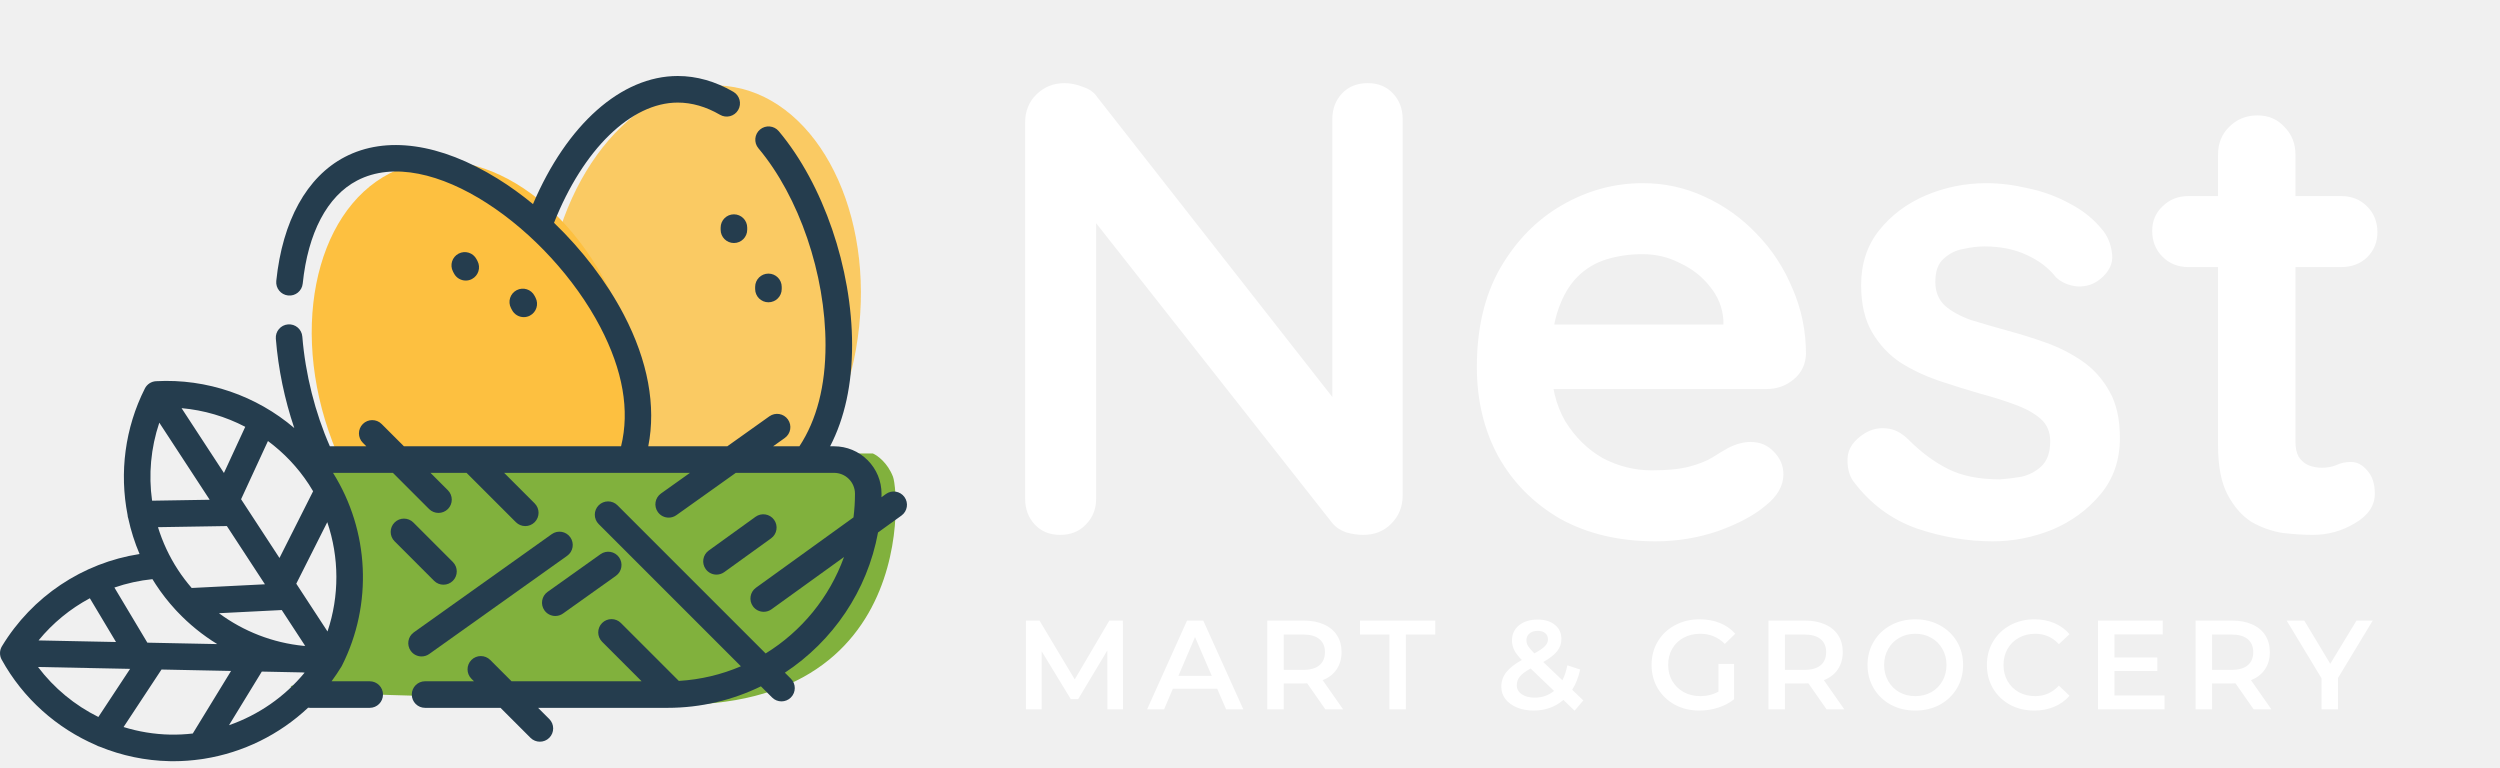
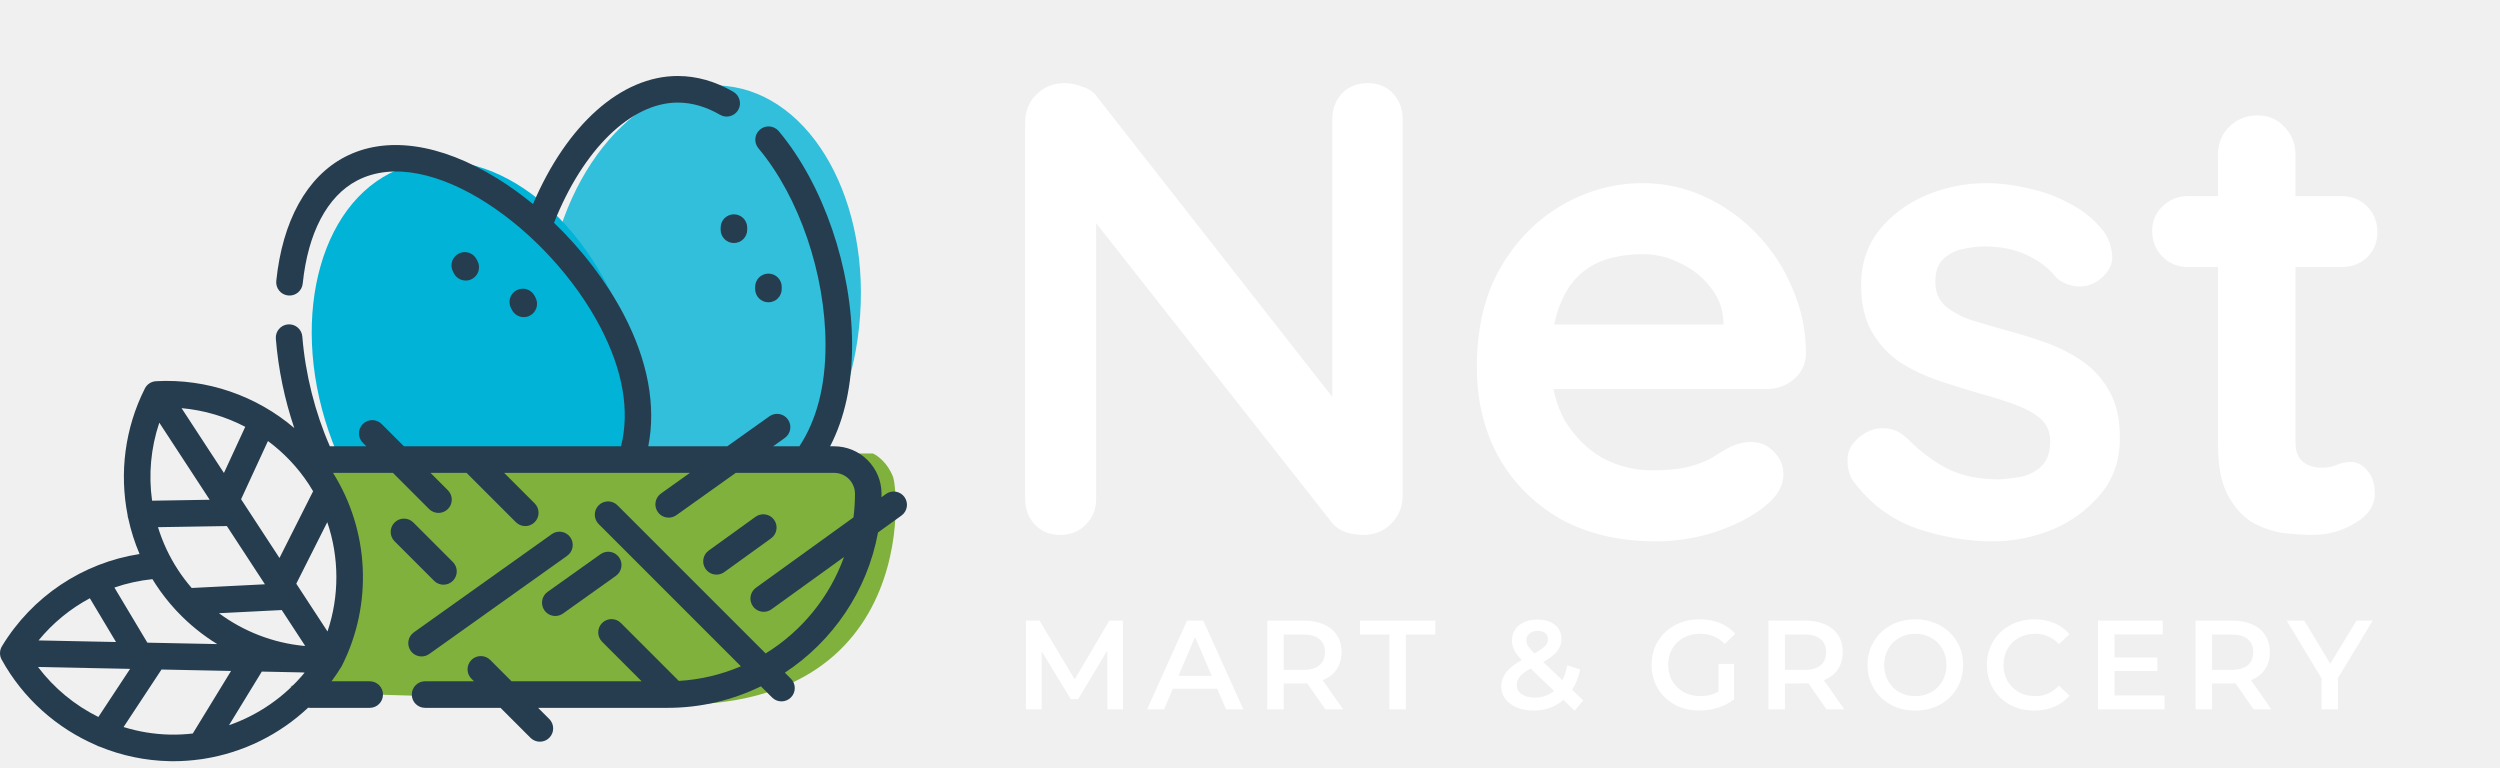
<svg xmlns="http://www.w3.org/2000/svg" width="215" height="66" viewBox="0 0 215 66" fill="none">
  <g clip-path="url(#clip0_199_5079)">
-     <ellipse opacity="0.8" cx="60.443" cy="26.667" rx="13.519" ry="19.377" transform="rotate(5.91321 60.4428 26.6666)" fill="#FDC040" />
-     <ellipse cx="41.055" cy="32.706" rx="13.519" ry="19.377" transform="rotate(-18.8509 41.0546 32.7057)" fill="#FDC040" />
+     <ellipse opacity="0.8" cx="60.443" cy="26.667" rx="13.519" ry="19.377" transform="rotate(5.91321 60.4428 26.6666)" fill="#01b3d7" />
+     <ellipse cx="41.055" cy="32.706" rx="13.519" ry="19.377" transform="rotate(-18.8509 41.0546 32.7057)" fill="#01b3d7" />
    <path d="M27 39H75.071C75.455 39.167 76.337 39.8 76.797 41C77.373 42.5 79 64.5 51.5 60C29.862 60 24.813 59.333 25.005 59C29 58 29.5 54 30 51C30.5 48 27 39 27 39Z" fill="#81B13D" />
    <path d="M63.117 18.432C62.486 18.432 61.975 18.944 61.975 19.575V19.757C61.975 20.389 62.486 20.9 63.117 20.9C63.748 20.9 64.26 20.389 64.26 19.757V19.575C64.26 18.944 63.748 18.432 63.117 18.432Z" fill="#253D4E" />
    <path d="M66.085 23.53C65.454 23.53 64.942 24.041 64.942 24.672V24.855C64.942 25.486 65.454 25.997 66.085 25.997C66.716 25.997 67.228 25.486 67.228 24.855V24.672C67.228 24.041 66.716 23.53 66.085 23.53Z" fill="#253D4E" />
    <path d="M41.067 22.457L40.982 22.295C40.69 21.735 40 21.518 39.441 21.811C38.881 22.103 38.665 22.793 38.957 23.352L39.041 23.514C39.245 23.905 39.643 24.128 40.055 24.128C40.233 24.128 40.414 24.087 40.583 23.998C41.142 23.706 41.359 23.016 41.067 22.457Z" fill="#253D4E" />
    <path d="M46.057 25.602L45.972 25.44C45.68 24.88 44.99 24.663 44.431 24.956C43.871 25.248 43.654 25.938 43.946 26.497L44.031 26.659C44.235 27.05 44.633 27.273 45.045 27.273C45.223 27.273 45.404 27.232 45.572 27.143C46.132 26.851 46.349 26.161 46.057 25.602Z" fill="#253D4E" />
    <path d="M38.947 48.334L35.549 44.935C35.102 44.489 34.379 44.489 33.933 44.935C33.487 45.381 33.487 46.105 33.933 46.551L37.331 49.95C37.554 50.173 37.847 50.284 38.139 50.284C38.431 50.284 38.724 50.173 38.947 49.95C39.393 49.503 39.393 48.78 38.947 48.334Z" fill="#253D4E" />
    <path d="M49.045 46.205C48.68 45.691 47.967 45.57 47.452 45.936L35.591 54.381C35.077 54.746 34.957 55.46 35.323 55.974C35.546 56.287 35.898 56.454 36.255 56.454C36.484 56.454 36.716 56.385 36.916 56.242L48.777 47.798C49.291 47.432 49.411 46.719 49.045 46.205Z" fill="#253D4E" />
    <path d="M53.239 47.928C52.873 47.414 52.16 47.294 51.645 47.66L47.092 50.901C46.578 51.267 46.458 51.981 46.824 52.495C47.047 52.808 47.399 52.975 47.756 52.975C47.985 52.975 48.217 52.906 48.418 52.763L52.97 49.521C53.484 49.156 53.604 48.442 53.239 47.928Z" fill="#253D4E" />
    <path d="M77.784 42.744C77.415 42.232 76.701 42.116 76.189 42.485L75.808 42.76C75.81 42.662 75.812 42.564 75.812 42.466C75.812 41.376 75.388 40.35 74.616 39.575C73.844 38.805 72.818 38.381 71.728 38.381H71.39C72.644 35.958 73.28 33.041 73.28 29.673C73.28 23.068 70.804 15.848 66.973 11.28C66.567 10.797 65.847 10.734 65.363 11.139C64.88 11.545 64.817 12.266 65.222 12.749C68.729 16.93 70.995 23.573 70.995 29.673C70.995 33.188 70.24 36.114 68.749 38.381H66.487L67.492 37.666C68.007 37.3 68.126 36.586 67.76 36.072C67.395 35.558 66.681 35.438 66.167 35.804L62.547 38.381H55.751C56.436 34.912 55.722 31.036 53.653 27.071C52.171 24.234 50.066 21.488 47.646 19.162C50.139 12.856 54.265 8.822 58.286 8.822C59.5 8.822 60.724 9.175 61.922 9.872C62.468 10.189 63.167 10.004 63.484 9.458C63.801 8.913 63.616 8.213 63.071 7.896C61.519 6.994 59.909 6.536 58.286 6.536C53.422 6.536 48.745 10.716 45.837 17.552C44.846 16.737 43.82 15.995 42.774 15.35C37.852 12.31 33.191 11.654 29.65 13.502C26.384 15.209 24.293 18.993 23.76 24.158C23.695 24.786 24.151 25.347 24.779 25.412C25.408 25.478 25.968 25.02 26.033 24.393C26.484 20.016 28.145 16.867 30.708 15.528C36.949 12.27 47.255 19.757 51.627 28.129C53.571 31.853 54.169 35.297 53.412 38.381H40.602C40.599 38.381 40.596 38.381 40.593 38.381H34.738L32.82 36.464C32.374 36.018 31.65 36.018 31.204 36.464C30.758 36.91 30.758 37.633 31.204 38.08L31.506 38.381H28.369C27.096 35.489 26.259 32.167 26 28.945C25.949 28.316 25.399 27.846 24.77 27.898C24.14 27.948 23.672 28.499 23.722 29.128C23.933 31.747 24.474 34.352 25.308 36.811C22.051 34.036 17.798 32.545 13.418 32.783C13.01 32.805 12.645 33.044 12.46 33.408C10.742 36.811 10.259 40.651 10.972 44.288C10.978 44.398 11 44.504 11.036 44.603C11.26 45.641 11.583 46.66 12.002 47.646C7.111 48.405 2.769 51.287 0.165 55.581C-0.046 55.931 -0.055 56.367 0.142 56.725C1.983 60.066 4.885 62.633 8.294 64.096C8.385 64.149 8.48 64.19 8.578 64.216C10.461 64.983 12.491 65.417 14.579 65.46C14.693 65.463 14.806 65.464 14.921 65.464C15.733 65.464 16.538 65.402 17.332 65.287C17.406 65.282 17.481 65.273 17.553 65.254C20.911 64.72 24.033 63.178 26.498 60.861C26.554 60.869 26.611 60.875 26.669 60.875H31.796C32.427 60.875 32.938 60.364 32.938 59.732C32.938 59.101 32.427 58.59 31.796 58.59H28.515C28.815 58.183 29.099 57.763 29.364 57.326C29.372 57.313 29.378 57.299 29.386 57.285C29.393 57.273 29.401 57.262 29.407 57.249C32.069 51.977 31.767 45.653 28.64 40.666H33.791L36.901 43.777C37.125 44 37.417 44.111 37.709 44.111C38.002 44.111 38.294 44 38.518 43.777C38.964 43.331 38.964 42.607 38.518 42.161L37.023 40.666H40.124L44.366 44.908C44.589 45.131 44.882 45.243 45.174 45.243C45.466 45.243 45.759 45.131 45.982 44.908C46.428 44.462 46.428 43.738 45.982 43.292L43.356 40.666H54.271C54.272 40.666 54.273 40.667 54.275 40.667C54.276 40.667 54.277 40.666 54.278 40.666H59.338L56.843 42.442C56.329 42.808 56.209 43.522 56.575 44.036C56.798 44.349 57.15 44.516 57.507 44.516C57.736 44.516 57.968 44.447 58.169 44.304L63.278 40.666H69.345C69.345 40.666 69.346 40.666 69.347 40.666C69.347 40.666 69.348 40.666 69.349 40.666H71.729C72.209 40.666 72.662 40.853 73.001 41.191C73.341 41.532 73.528 41.985 73.528 42.465C73.528 43.153 73.484 43.831 73.4 44.496L65.011 50.546C64.499 50.915 64.383 51.629 64.752 52.141C64.976 52.451 65.325 52.615 65.68 52.615C65.912 52.615 66.145 52.545 66.347 52.4L72.584 47.903C71.338 51.37 68.936 54.29 65.845 56.197L53.103 43.455C52.657 43.009 51.934 43.009 51.487 43.455C51.041 43.902 51.041 44.625 51.487 45.071L63.717 57.301C62.061 58.009 60.263 58.446 58.38 58.559L53.398 53.578C52.952 53.132 52.229 53.132 51.782 53.578C51.336 54.024 51.336 54.748 51.783 55.194L55.178 58.589H43.992L42.159 56.756C41.713 56.31 40.99 56.31 40.543 56.756C40.097 57.203 40.097 57.926 40.543 58.372L40.761 58.589H36.556C35.925 58.589 35.413 59.101 35.413 59.732C35.413 60.363 35.925 60.875 36.556 60.875H43.045L45.622 63.452C45.845 63.675 46.138 63.786 46.43 63.786C46.722 63.786 47.015 63.675 47.238 63.452C47.684 63.005 47.684 62.282 47.238 61.836L46.277 60.875H57.401C60.282 60.875 63.01 60.209 65.44 59.025L66.4 59.984C66.623 60.208 66.915 60.319 67.208 60.319C67.5 60.319 67.793 60.208 68.016 59.984C68.462 59.538 68.462 58.815 68.016 58.368L67.499 57.851C71.618 55.139 74.589 50.82 75.51 45.792L77.526 44.339C78.037 43.97 78.153 43.256 77.784 42.744ZM26.56 41.651C26.688 41.847 26.809 42.047 26.927 42.248L24.035 47.986L20.733 42.933L23.044 37.928C24.409 38.939 25.606 40.192 26.56 41.651ZM22.784 50.249L16.485 50.566C16.06 50.076 15.665 49.556 15.306 49.006C14.554 47.856 13.981 46.62 13.586 45.337L19.511 45.241L22.784 50.249ZM21.091 36.706L19.258 40.676L15.614 35.101C17.541 35.272 19.401 35.825 21.091 36.706ZM13.7 36.35L18.033 42.979L13.079 43.06C12.765 40.823 12.969 38.522 13.7 36.35ZM13.11 49.807C13.202 49.958 13.296 50.108 13.393 50.256C13.9 51.033 14.468 51.758 15.086 52.43C15.131 52.489 15.182 52.543 15.237 52.592C16.263 53.679 17.424 54.619 18.684 55.392L12.673 55.269L9.839 50.528C10.888 50.166 11.985 49.922 13.11 49.807ZM7.727 51.449L9.977 55.213L3.315 55.076C4.543 53.577 6.045 52.348 7.727 51.449ZM8.46 61.66C6.436 60.656 4.65 59.19 3.27 57.361L11.188 57.523L8.46 61.66ZM16.579 63.082C15.935 63.156 15.282 63.189 14.625 63.176C13.252 63.147 11.908 62.923 10.627 62.525L13.889 57.579L19.87 57.702L16.579 63.082ZM19.694 62.368L22.516 57.756L25.985 57.828C26.056 57.834 26.127 57.839 26.199 57.845C24.48 59.932 22.218 61.491 19.694 62.368ZM26.118 55.545C23.467 55.285 20.946 54.302 18.83 52.736L24.231 52.464L26.246 55.548L26.118 55.545ZM28.166 54.307L25.48 50.197L28.146 44.907C29.177 47.936 29.195 51.25 28.166 54.307Z" fill="#253D4E" />
    <path d="M66.571 44.703C66.202 44.191 65.488 44.075 64.976 44.444L60.95 47.347C60.438 47.717 60.322 48.431 60.691 48.943C60.915 49.252 61.264 49.417 61.619 49.417C61.851 49.417 62.084 49.347 62.287 49.201L66.313 46.298C66.825 45.929 66.94 45.215 66.571 44.703Z" fill="#253D4E" />
  </g>
  <path d="M95.239 61L95.228 55.942L92.722 60.128H92.089L89.582 56.008V61H88.231V53.37H89.397L92.427 58.428L95.403 53.37H96.569L96.58 61H95.239ZM104.68 59.234H100.865L100.113 61H98.652L102.085 53.37H103.481L106.925 61H105.443L104.68 59.234ZM104.211 58.122L102.772 54.787L101.344 58.122H104.211ZM113.978 61L112.419 58.766C112.353 58.773 112.255 58.776 112.125 58.776H110.402V61H108.985V53.37H112.125C112.786 53.37 113.36 53.479 113.847 53.697C114.341 53.915 114.719 54.227 114.98 54.634C115.242 55.041 115.373 55.525 115.373 56.084C115.373 56.658 115.231 57.152 114.948 57.566C114.672 57.981 114.272 58.289 113.749 58.493L115.504 61H113.978ZM113.945 56.084C113.945 55.597 113.785 55.223 113.465 54.961C113.146 54.7 112.677 54.569 112.059 54.569H110.402V57.61H112.059C112.677 57.61 113.146 57.479 113.465 57.218C113.785 56.949 113.945 56.571 113.945 56.084ZM119.489 54.569H116.961V53.37H123.435V54.569H120.906V61H119.489V54.569ZM135.414 61.12L134.454 60.193C133.742 60.804 132.888 61.109 131.893 61.109C131.362 61.109 130.886 61.022 130.465 60.847C130.044 60.673 129.713 60.433 129.473 60.128C129.233 59.816 129.113 59.463 129.113 59.071C129.113 58.598 129.251 58.184 129.528 57.828C129.804 57.465 130.254 57.109 130.879 56.76C130.574 56.455 130.356 56.171 130.225 55.91C130.094 55.641 130.029 55.365 130.029 55.081C130.029 54.544 130.229 54.111 130.629 53.784C131.035 53.45 131.573 53.283 132.242 53.283C132.859 53.283 133.354 53.435 133.724 53.741C134.095 54.038 134.28 54.446 134.28 54.961C134.28 55.354 134.156 55.703 133.909 56.008C133.67 56.313 133.274 56.622 132.721 56.934L134.367 58.504C134.549 58.148 134.691 57.719 134.792 57.218L135.893 57.577C135.748 58.253 135.519 58.834 135.207 59.321L136.166 60.237L135.414 61.12ZM132.242 54.253C131.944 54.253 131.708 54.329 131.533 54.482C131.359 54.627 131.272 54.82 131.272 55.059C131.272 55.234 131.319 55.401 131.413 55.561C131.508 55.714 131.689 55.924 131.958 56.193C132.394 55.953 132.696 55.746 132.863 55.572C133.037 55.39 133.125 55.194 133.125 54.983C133.125 54.758 133.045 54.58 132.885 54.449C132.732 54.318 132.518 54.253 132.242 54.253ZM131.991 59.997C132.623 59.997 133.175 59.805 133.648 59.419L131.631 57.49C131.195 57.73 130.886 57.962 130.705 58.188C130.53 58.406 130.443 58.653 130.443 58.929C130.443 59.249 130.585 59.507 130.868 59.703C131.152 59.899 131.526 59.997 131.991 59.997ZM147.79 57.098H149.13V60.139C148.738 60.451 148.28 60.691 147.757 60.858C147.234 61.025 146.696 61.109 146.144 61.109C145.366 61.109 144.665 60.942 144.04 60.608C143.415 60.266 142.925 59.797 142.569 59.202C142.213 58.606 142.035 57.934 142.035 57.185C142.035 56.437 142.213 55.764 142.569 55.169C142.925 54.573 143.415 54.108 144.04 53.773C144.672 53.432 145.381 53.261 146.166 53.261C146.805 53.261 147.386 53.366 147.91 53.577C148.433 53.788 148.872 54.097 149.229 54.504L148.335 55.376C147.753 54.794 147.052 54.504 146.231 54.504C145.693 54.504 145.214 54.616 144.792 54.842C144.378 55.067 144.051 55.383 143.811 55.79C143.579 56.197 143.462 56.662 143.462 57.185C143.462 57.694 143.579 58.151 143.811 58.558C144.051 58.965 144.378 59.285 144.792 59.518C145.214 59.75 145.69 59.866 146.22 59.866C146.816 59.866 147.339 59.736 147.79 59.474V57.098ZM157.082 61L155.523 58.766C155.457 58.773 155.359 58.776 155.229 58.776H153.506V61H152.089V53.37H155.229C155.89 53.37 156.464 53.479 156.951 53.697C157.445 53.915 157.823 54.227 158.084 54.634C158.346 55.041 158.477 55.525 158.477 56.084C158.477 56.658 158.335 57.152 158.052 57.566C157.775 57.981 157.376 58.289 156.853 58.493L158.608 61H157.082ZM157.049 56.084C157.049 55.597 156.889 55.223 156.569 54.961C156.249 54.7 155.781 54.569 155.163 54.569H153.506V57.61H155.163C155.781 57.61 156.249 57.479 156.569 57.218C156.889 56.949 157.049 56.571 157.049 56.084ZM164.716 61.109C163.939 61.109 163.238 60.942 162.613 60.608C161.988 60.266 161.497 59.797 161.141 59.202C160.785 58.598 160.607 57.926 160.607 57.185C160.607 56.444 160.785 55.775 161.141 55.179C161.497 54.576 161.988 54.108 162.613 53.773C163.238 53.432 163.939 53.261 164.716 53.261C165.494 53.261 166.195 53.432 166.82 53.773C167.445 54.108 167.936 54.573 168.292 55.169C168.648 55.764 168.826 56.437 168.826 57.185C168.826 57.934 168.648 58.606 168.292 59.202C167.936 59.797 167.445 60.266 166.82 60.608C166.195 60.942 165.494 61.109 164.716 61.109ZM164.716 59.866C165.225 59.866 165.683 59.754 166.09 59.529C166.497 59.296 166.816 58.976 167.049 58.569C167.282 58.155 167.398 57.694 167.398 57.185C167.398 56.676 167.282 56.218 167.049 55.812C166.816 55.397 166.497 55.078 166.09 54.852C165.683 54.62 165.225 54.504 164.716 54.504C164.208 54.504 163.75 54.62 163.343 54.852C162.936 55.078 162.616 55.397 162.384 55.812C162.151 56.218 162.035 56.676 162.035 57.185C162.035 57.694 162.151 58.155 162.384 58.569C162.616 58.976 162.936 59.296 163.343 59.529C163.75 59.754 164.208 59.866 164.716 59.866ZM174.949 61.109C174.179 61.109 173.481 60.942 172.856 60.608C172.239 60.266 171.752 59.797 171.396 59.202C171.047 58.606 170.873 57.934 170.873 57.185C170.873 56.437 171.051 55.764 171.407 55.169C171.763 54.573 172.25 54.108 172.867 53.773C173.492 53.432 174.19 53.261 174.96 53.261C175.585 53.261 176.156 53.37 176.671 53.588C177.187 53.806 177.623 54.122 177.979 54.536L177.064 55.397C176.512 54.801 175.832 54.504 175.026 54.504C174.502 54.504 174.034 54.62 173.619 54.852C173.205 55.078 172.882 55.394 172.649 55.801C172.417 56.208 172.301 56.669 172.301 57.185C172.301 57.701 172.417 58.162 172.649 58.569C172.882 58.976 173.205 59.296 173.619 59.529C174.034 59.754 174.502 59.866 175.026 59.866C175.832 59.866 176.512 59.565 177.064 58.962L177.979 59.834C177.623 60.248 177.184 60.564 176.661 60.782C176.145 61 175.574 61.109 174.949 61.109ZM186.15 59.812V61H180.427V53.37H185.997V54.558H181.844V56.542H185.528V57.708H181.844V59.812H186.15ZM193.812 61L192.253 58.766C192.187 58.773 192.089 58.776 191.959 58.776H190.236V61H188.819V53.37H191.959C192.62 53.37 193.194 53.479 193.681 53.697C194.175 53.915 194.553 54.227 194.814 54.634C195.076 55.041 195.207 55.525 195.207 56.084C195.207 56.658 195.065 57.152 194.782 57.566C194.506 57.981 194.106 58.289 193.583 58.493L195.338 61H193.812ZM193.779 56.084C193.779 55.597 193.619 55.223 193.299 54.961C192.98 54.7 192.511 54.569 191.893 54.569H190.236V57.61H191.893C192.511 57.61 192.98 57.479 193.299 57.218C193.619 56.949 193.779 56.571 193.779 56.084ZM201.067 58.308V61H199.65V58.33L196.653 53.37H198.168L200.403 57.087L202.659 53.37H204.054L201.067 58.308Z" fill="white" />
  <path d="M117.633 7.15C118.521 7.15 119.243 7.446 119.798 8.038C120.353 8.63 120.63 9.37 120.63 10.258V42.614C120.63 43.577 120.297 44.391 119.631 45.056C119.002 45.685 118.207 46 117.245 46C116.764 46 116.264 45.926 115.746 45.778C115.265 45.593 114.895 45.352 114.636 45.056L92.825 17.362L94.267 16.474V42.892C94.267 43.78 93.972 44.52 93.379 45.112C92.825 45.704 92.085 46 91.159 46C90.272 46 89.55 45.704 88.995 45.112C88.44 44.52 88.162 43.78 88.162 42.892V10.536C88.162 9.573 88.477 8.778 89.106 8.149C89.772 7.483 90.586 7.15 91.548 7.15C92.066 7.15 92.603 7.261 93.157 7.483C93.713 7.668 94.12 7.964 94.379 8.371L115.524 35.344L114.58 36.01V10.258C114.58 9.37 114.858 8.63 115.413 8.038C115.968 7.446 116.708 7.15 117.633 7.15ZM142.383 46.555C139.238 46.555 136.5 45.907 134.169 44.612C131.875 43.281 130.099 41.486 128.841 39.229C127.62 36.972 127.01 34.419 127.01 31.57C127.01 28.24 127.676 25.41 129.008 23.078C130.377 20.71 132.153 18.898 134.336 17.64C136.519 16.381 138.831 15.752 141.273 15.752C143.16 15.752 144.936 16.141 146.601 16.918C148.303 17.695 149.802 18.768 151.097 20.137C152.392 21.469 153.409 23.023 154.149 24.799C154.926 26.575 155.315 28.462 155.315 30.46C155.278 31.348 154.926 32.069 154.26 32.624C153.594 33.179 152.817 33.457 151.929 33.457H130.728L129.063 27.907H149.432L148.211 29.017V27.518C148.137 26.445 147.748 25.483 147.045 24.633C146.379 23.782 145.528 23.116 144.492 22.634C143.493 22.116 142.42 21.858 141.273 21.858C140.163 21.858 139.127 22.006 138.165 22.302C137.203 22.598 136.371 23.097 135.668 23.8C134.965 24.503 134.41 25.447 134.003 26.631C133.596 27.814 133.392 29.313 133.392 31.126C133.392 33.124 133.799 34.826 134.613 36.232C135.464 37.601 136.537 38.656 137.832 39.395C139.164 40.099 140.57 40.45 142.05 40.45C143.419 40.45 144.511 40.339 145.325 40.117C146.139 39.895 146.786 39.636 147.267 39.34C147.785 39.007 148.248 38.73 148.655 38.508C149.321 38.175 149.95 38.008 150.542 38.008C151.356 38.008 152.022 38.285 152.54 38.84C153.095 39.395 153.372 40.043 153.372 40.783C153.372 41.782 152.854 42.688 151.818 43.502C150.856 44.316 149.506 45.038 147.767 45.667C146.028 46.259 144.233 46.555 142.383 46.555ZM159.391 41.394C159.021 40.876 158.854 40.209 158.891 39.395C158.928 38.581 159.409 37.879 160.334 37.286C160.926 36.916 161.555 36.769 162.221 36.843C162.887 36.88 163.535 37.212 164.164 37.842C165.237 38.914 166.365 39.747 167.549 40.339C168.733 40.931 170.213 41.227 171.989 41.227C172.544 41.19 173.155 41.116 173.821 41.005C174.487 40.857 175.06 40.561 175.541 40.117C176.059 39.636 176.318 38.914 176.318 37.953C176.318 37.139 176.041 36.491 175.486 36.01C174.931 35.529 174.191 35.122 173.266 34.789C172.378 34.456 171.379 34.142 170.269 33.846C169.122 33.513 167.938 33.142 166.717 32.736C165.533 32.328 164.441 31.811 163.442 31.181C162.443 30.515 161.629 29.646 161 28.573C160.371 27.5 160.057 26.149 160.057 24.521C160.057 22.672 160.575 21.099 161.611 19.804C162.647 18.509 163.979 17.51 165.607 16.807C167.272 16.104 169.011 15.752 170.824 15.752C171.971 15.752 173.173 15.9 174.431 16.197C175.689 16.456 176.892 16.899 178.039 17.529C179.186 18.12 180.148 18.916 180.925 19.915C181.332 20.47 181.572 21.136 181.646 21.913C181.72 22.69 181.369 23.393 180.592 24.022C180.037 24.466 179.389 24.669 178.649 24.633C177.909 24.558 177.299 24.299 176.818 23.855C176.189 23.041 175.338 22.394 174.265 21.913C173.229 21.432 172.026 21.192 170.657 21.192C170.102 21.192 169.492 21.265 168.826 21.413C168.197 21.524 167.642 21.802 167.161 22.246C166.68 22.653 166.439 23.319 166.439 24.244C166.439 25.095 166.717 25.779 167.272 26.297C167.827 26.779 168.567 27.186 169.492 27.518C170.454 27.814 171.471 28.11 172.544 28.407C173.654 28.703 174.783 29.054 175.93 29.461C177.077 29.868 178.131 30.404 179.093 31.07C180.055 31.736 180.832 32.606 181.424 33.679C182.016 34.715 182.312 36.047 182.312 37.675C182.312 39.562 181.757 41.172 180.647 42.504C179.537 43.836 178.15 44.853 176.485 45.556C174.82 46.222 173.118 46.555 171.379 46.555C169.196 46.555 167.013 46.185 164.83 45.445C162.647 44.668 160.834 43.318 159.391 41.394ZM188.197 16.863H201.35C202.238 16.863 202.978 17.159 203.57 17.75C204.162 18.343 204.458 19.082 204.458 19.971C204.458 20.822 204.162 21.543 203.57 22.135C202.978 22.69 202.238 22.968 201.35 22.968H188.197C187.309 22.968 186.569 22.672 185.977 22.079C185.385 21.488 185.089 20.747 185.089 19.86C185.089 19.009 185.385 18.305 185.977 17.75C186.569 17.159 187.309 16.863 188.197 16.863ZM194.135 9.925C195.097 9.925 195.874 10.258 196.466 10.924C197.095 11.553 197.41 12.348 197.41 13.31V38.008C197.41 38.526 197.502 38.952 197.687 39.285C197.909 39.617 198.187 39.858 198.52 40.006C198.89 40.154 199.278 40.228 199.685 40.228C200.129 40.228 200.536 40.154 200.906 40.006C201.276 39.821 201.702 39.728 202.183 39.728C202.701 39.728 203.163 39.969 203.57 40.45C204.014 40.931 204.236 41.597 204.236 42.448C204.236 43.484 203.663 44.335 202.516 45.001C201.406 45.667 200.203 46 198.908 46C198.131 46 197.262 45.944 196.3 45.834C195.375 45.685 194.487 45.371 193.636 44.89C192.822 44.372 192.137 43.595 191.582 42.559C191.027 41.523 190.75 40.099 190.75 38.285V13.31C190.75 12.348 191.064 11.553 191.693 10.924C192.359 10.258 193.173 9.925 194.135 9.925Z" fill="white" />
  <defs>
    <clipPath id="clip0_199_5079">
      <rect width="78" height="60" fill="white" transform="translate(0 6)" />
    </clipPath>
  </defs>
</svg>
